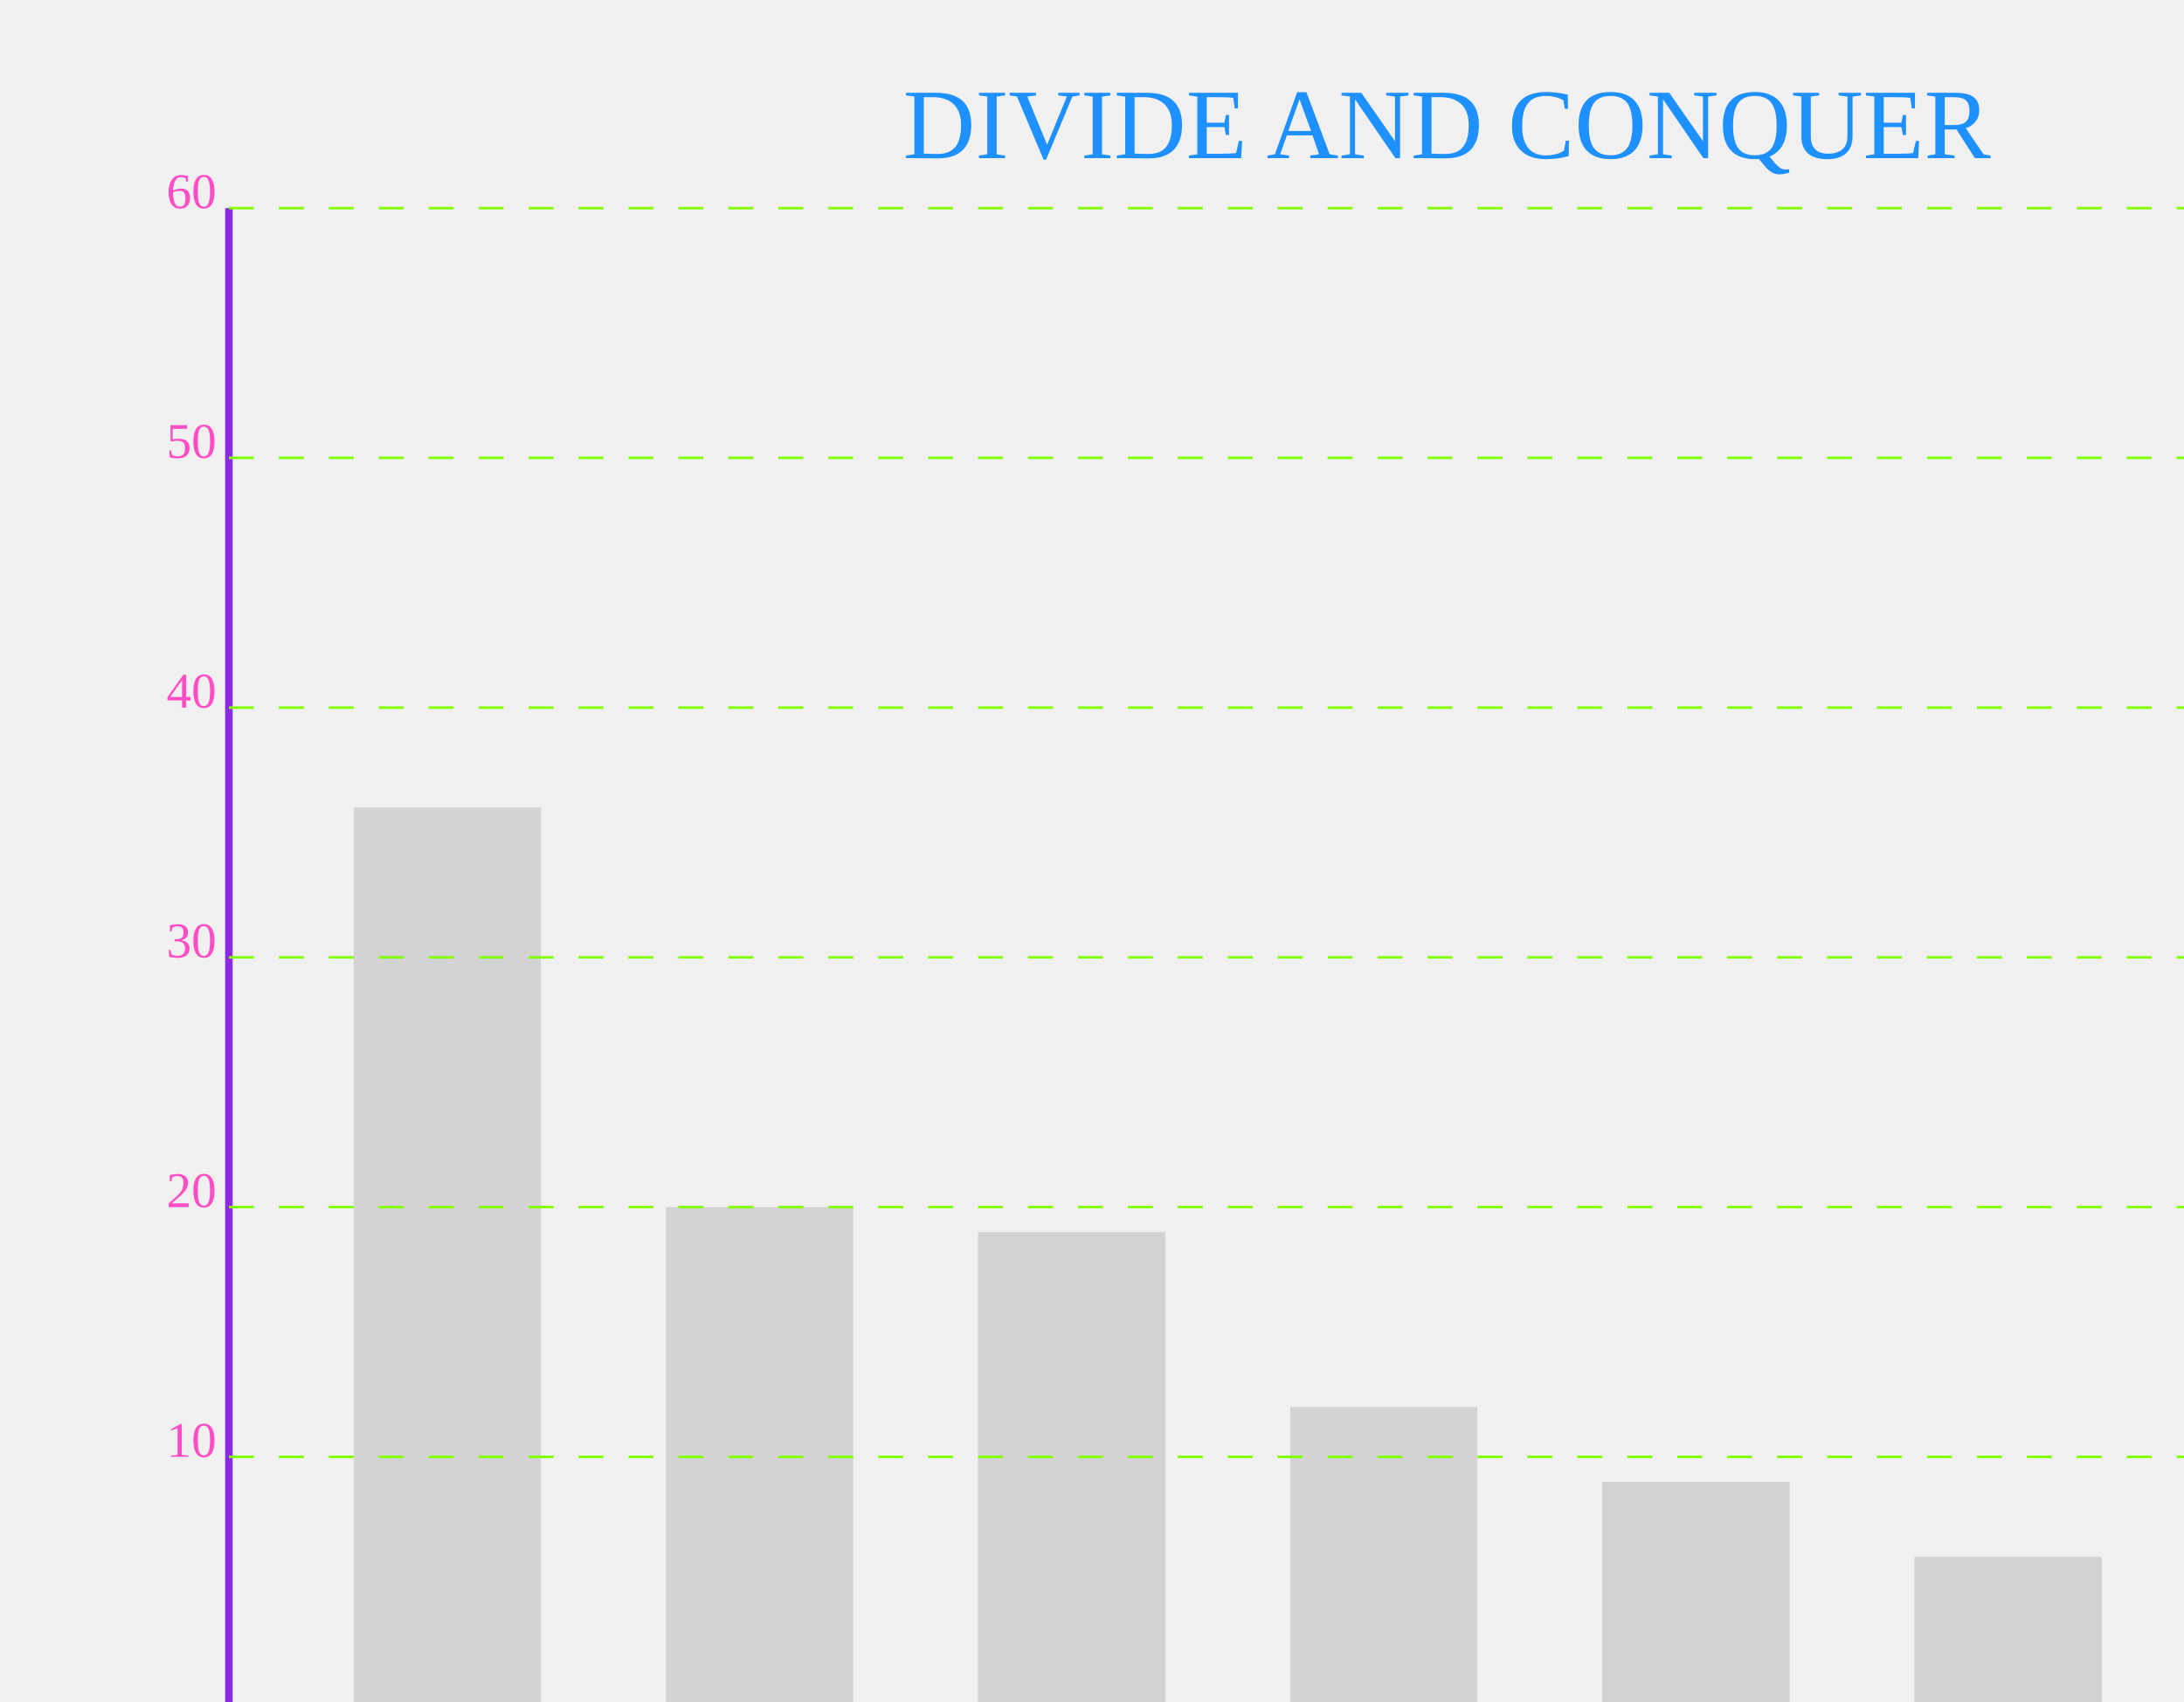
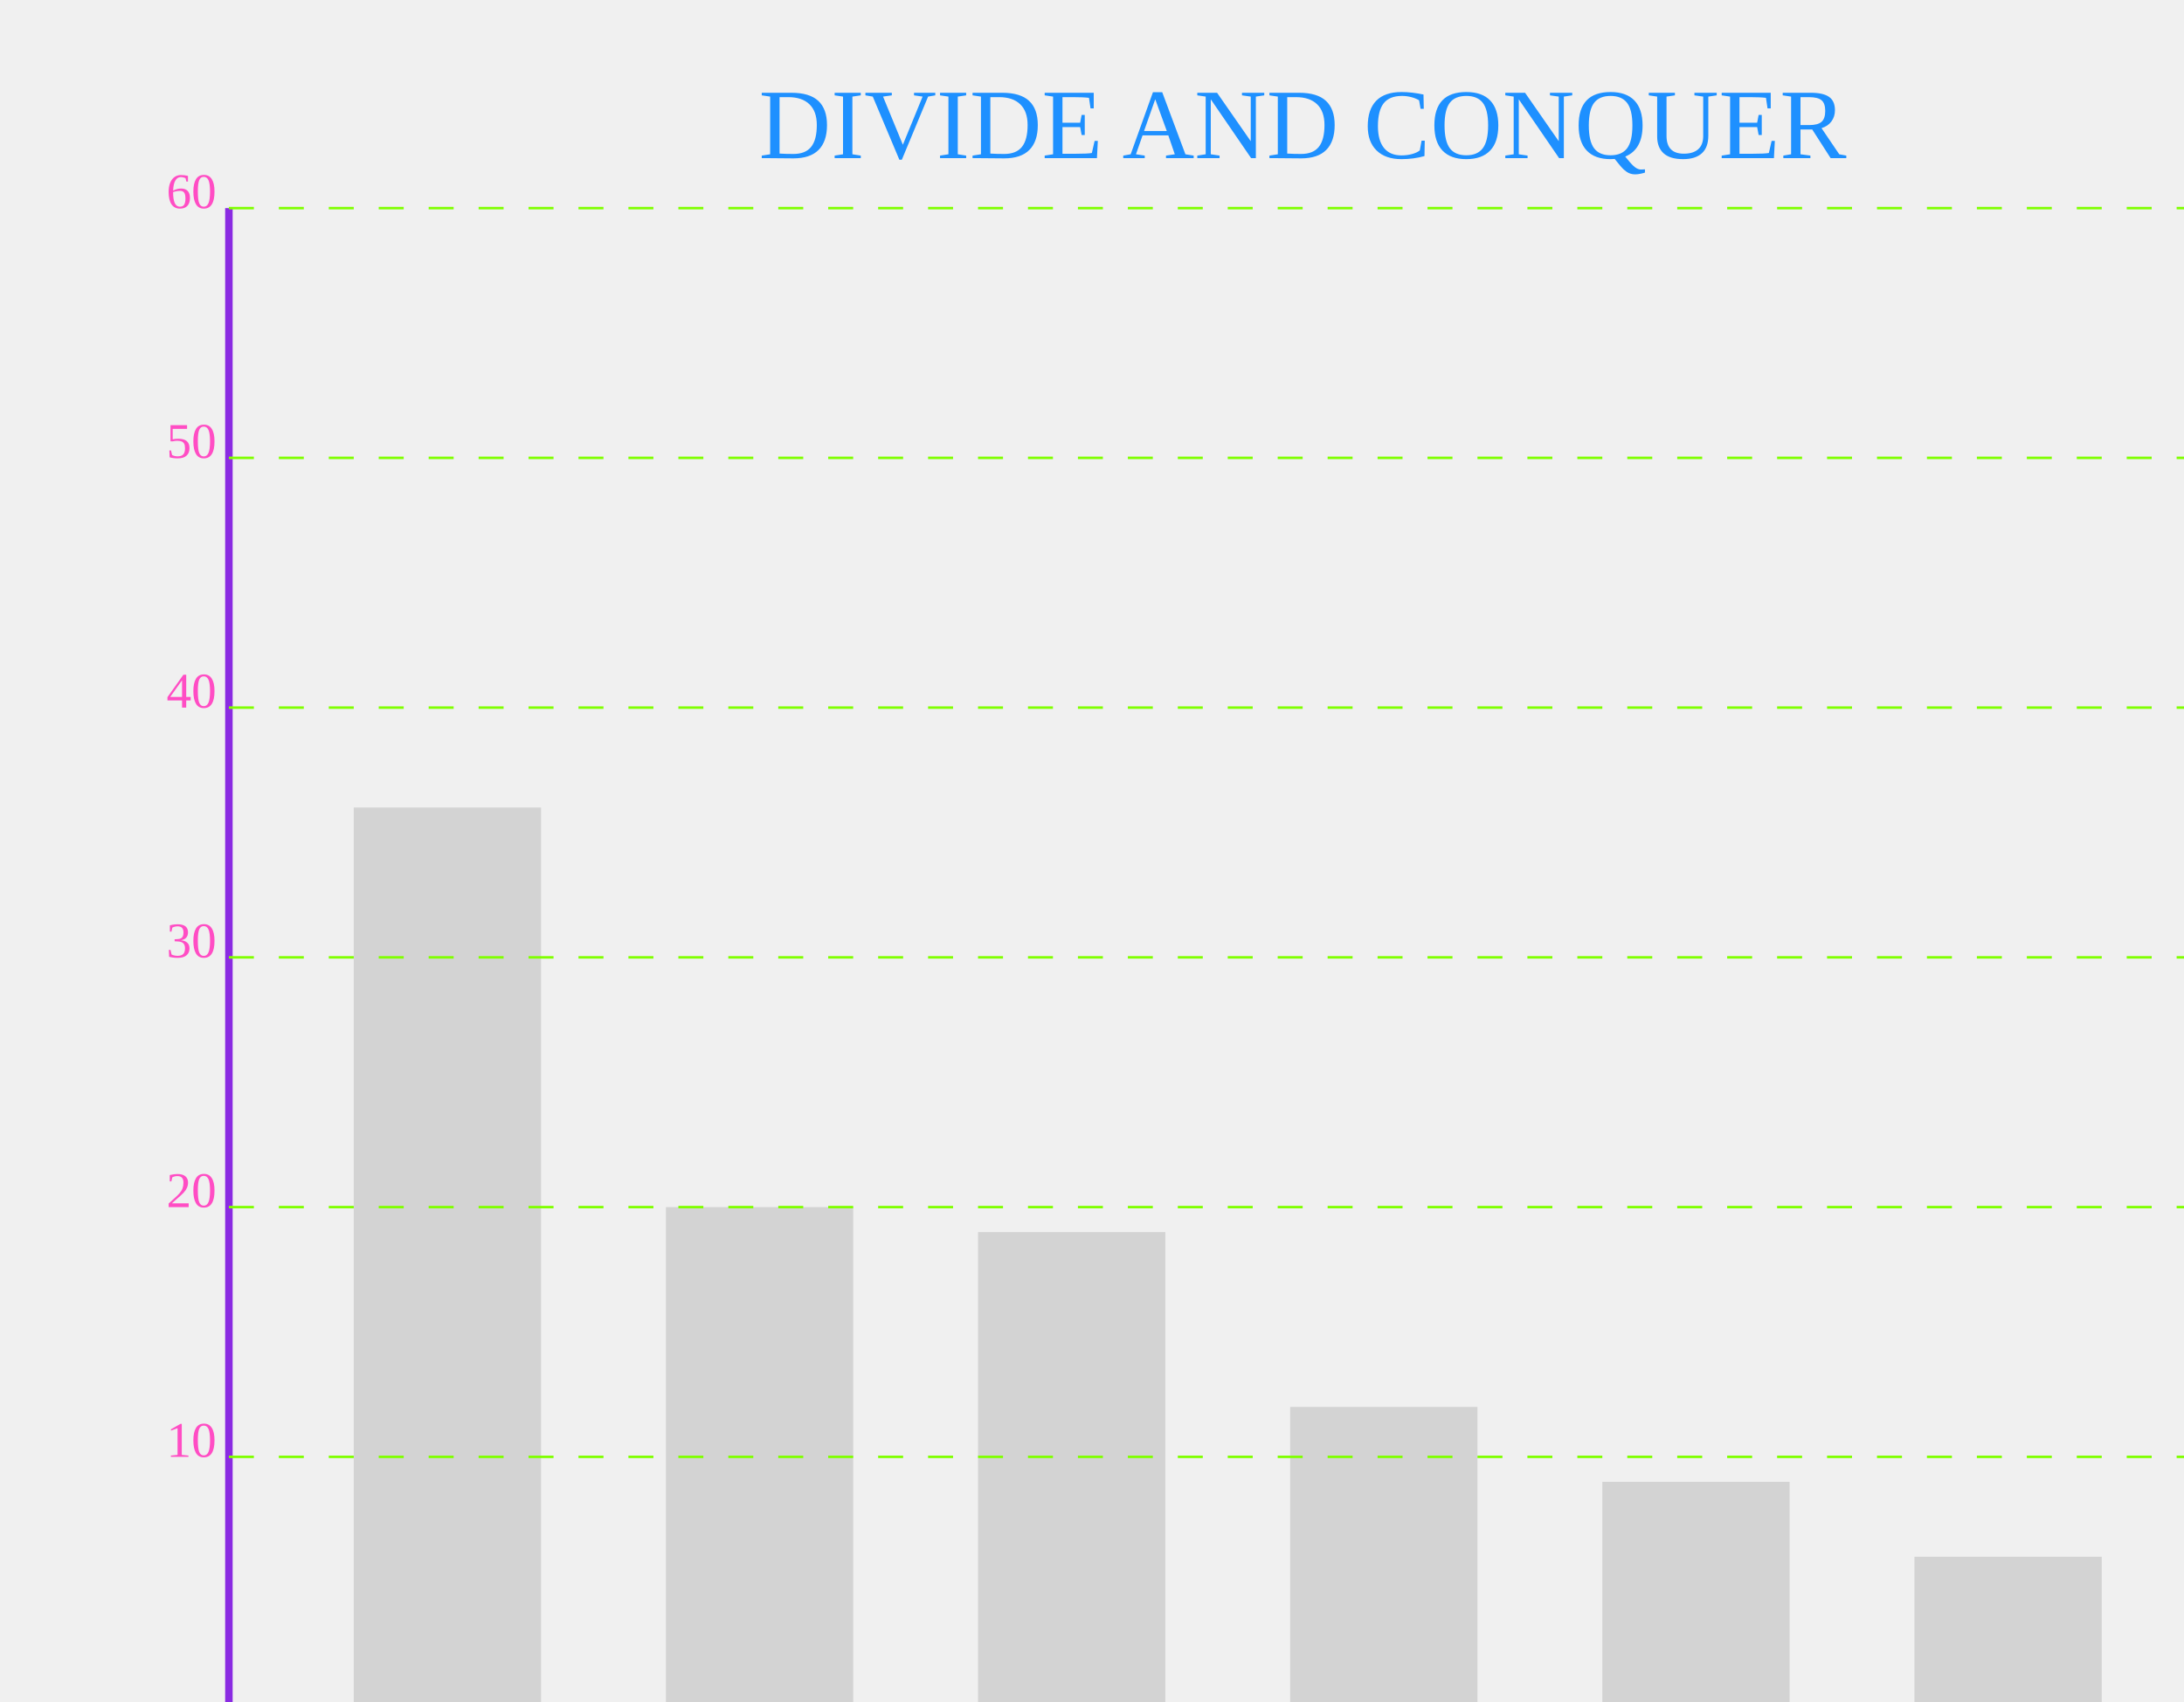
<svg xmlns="http://www.w3.org/2000/svg" width="100%" height="100%">
  <g transform="translate(25, 410) scale(.6)">
-     <text x="320" y="-620" text-anchor="start" fill="DodgerBlue" font-size="40">DIVIDE AND CONQUER</text>
+     <text x="480" y="-620" text-anchor="middle" fill="DodgerBlue" font-size="40">DIVIDE AND CONQUER</text>
    <line x1="50" y1="0" x2="900" y2="0" stroke="BlueViolet" stroke-width="3" />
    <line x1="50" y1="0" x2="50" y2="-600" stroke="BlueViolet" stroke-width="3" />
    <g id="Robin">
      <text x="105" y="30" text-anchor="start" font-size="22" fill="#ff3333">Robin</text>
      <rect x="100" y="-360" width="75" height="360" fill="lightgrey" />
    </g>
    <g id="Cyborg">
      <text x="230 " y="30" text-anchor="start" font-size="22" fill="#3399ff">Cyborg</text>
      <rect x="225" y="-200" width="75" height="200" fill="lightgrey" />
    </g>
    <g id="BeastBoy">
      <text x="350" y="30" text-anchor="start" font-size="22" fill="#1aff1a">Beast Boy</text>
      <rect x="350" y="-190" width="75" height="190" fill="lightgrey" />
    </g>
    <g id="Starfire">
      <text x="480 " y="30" text-anchor="start" font-size="22" fill="#ffff4d">Starfire</text>
      <rect x="475" y="-120" width="75" height="120" fill="lightgrey" />
    </g>
    <g id="Raven">
      <text x="605 " y="30" text-anchor="start" font-size="22" fill="#dd99ff">Raven</text>
      <rect x="600" y="-90" width="75" height="90" fill="lightgrey" />
    </g>
    <g id="Slade">
      <text x="730 " y="30" text-anchor="start" font-size="22" fill="white">Slade</text>
      <rect x="725" y="-60" width="75" height="60" fill="lightgrey" />
    </g>
    <text x="35" y="-100" fill="#ff4dc4" text-anchor="middle" font-size="20">10</text>
    <line x1="50" y1="-100" x2="900" y2="-100" stroke="Chartreuse" stroke-dasharray="10" />
    <text x="35" y="-200" fill="#ff4dc4" text-anchor="middle" font-size="20">20</text>
    <line x1="50" y1="-200" x2="900" y2="-200" stroke="Chartreuse" stroke-dasharray="10" />
    <text x="35" y="-300" fill="#ff4dc4" text-anchor="middle" font-size="20">30</text>
    <line x1="50" y1="-300" x2="900" y2="-300" stroke="Chartreuse" stroke-dasharray="10" />
    <text x="35" y="-400" fill="#ff4dc4" text-anchor="middle" font-size="20">40</text>
    <line x1="50" y1="-400" x2="900" y2="-400" stroke="Chartreuse" stroke-dasharray="10" />
    <text x="35" y="-500" fill="#ff4dc4" text-anchor="middle" font-size="20">50</text>
    <line x1="50" y1="-500" x2="900" y2="-500" stroke="Chartreuse" stroke-dasharray="10" />
    <text x="35" y="-600" fill="#ff4dc4" text-anchor="middle" font-size="20">60</text>
    <line x1="50" y1="-600" x2="900" y2="-600" stroke="Chartreuse" stroke-dasharray="10" />
  </g>
</svg>
